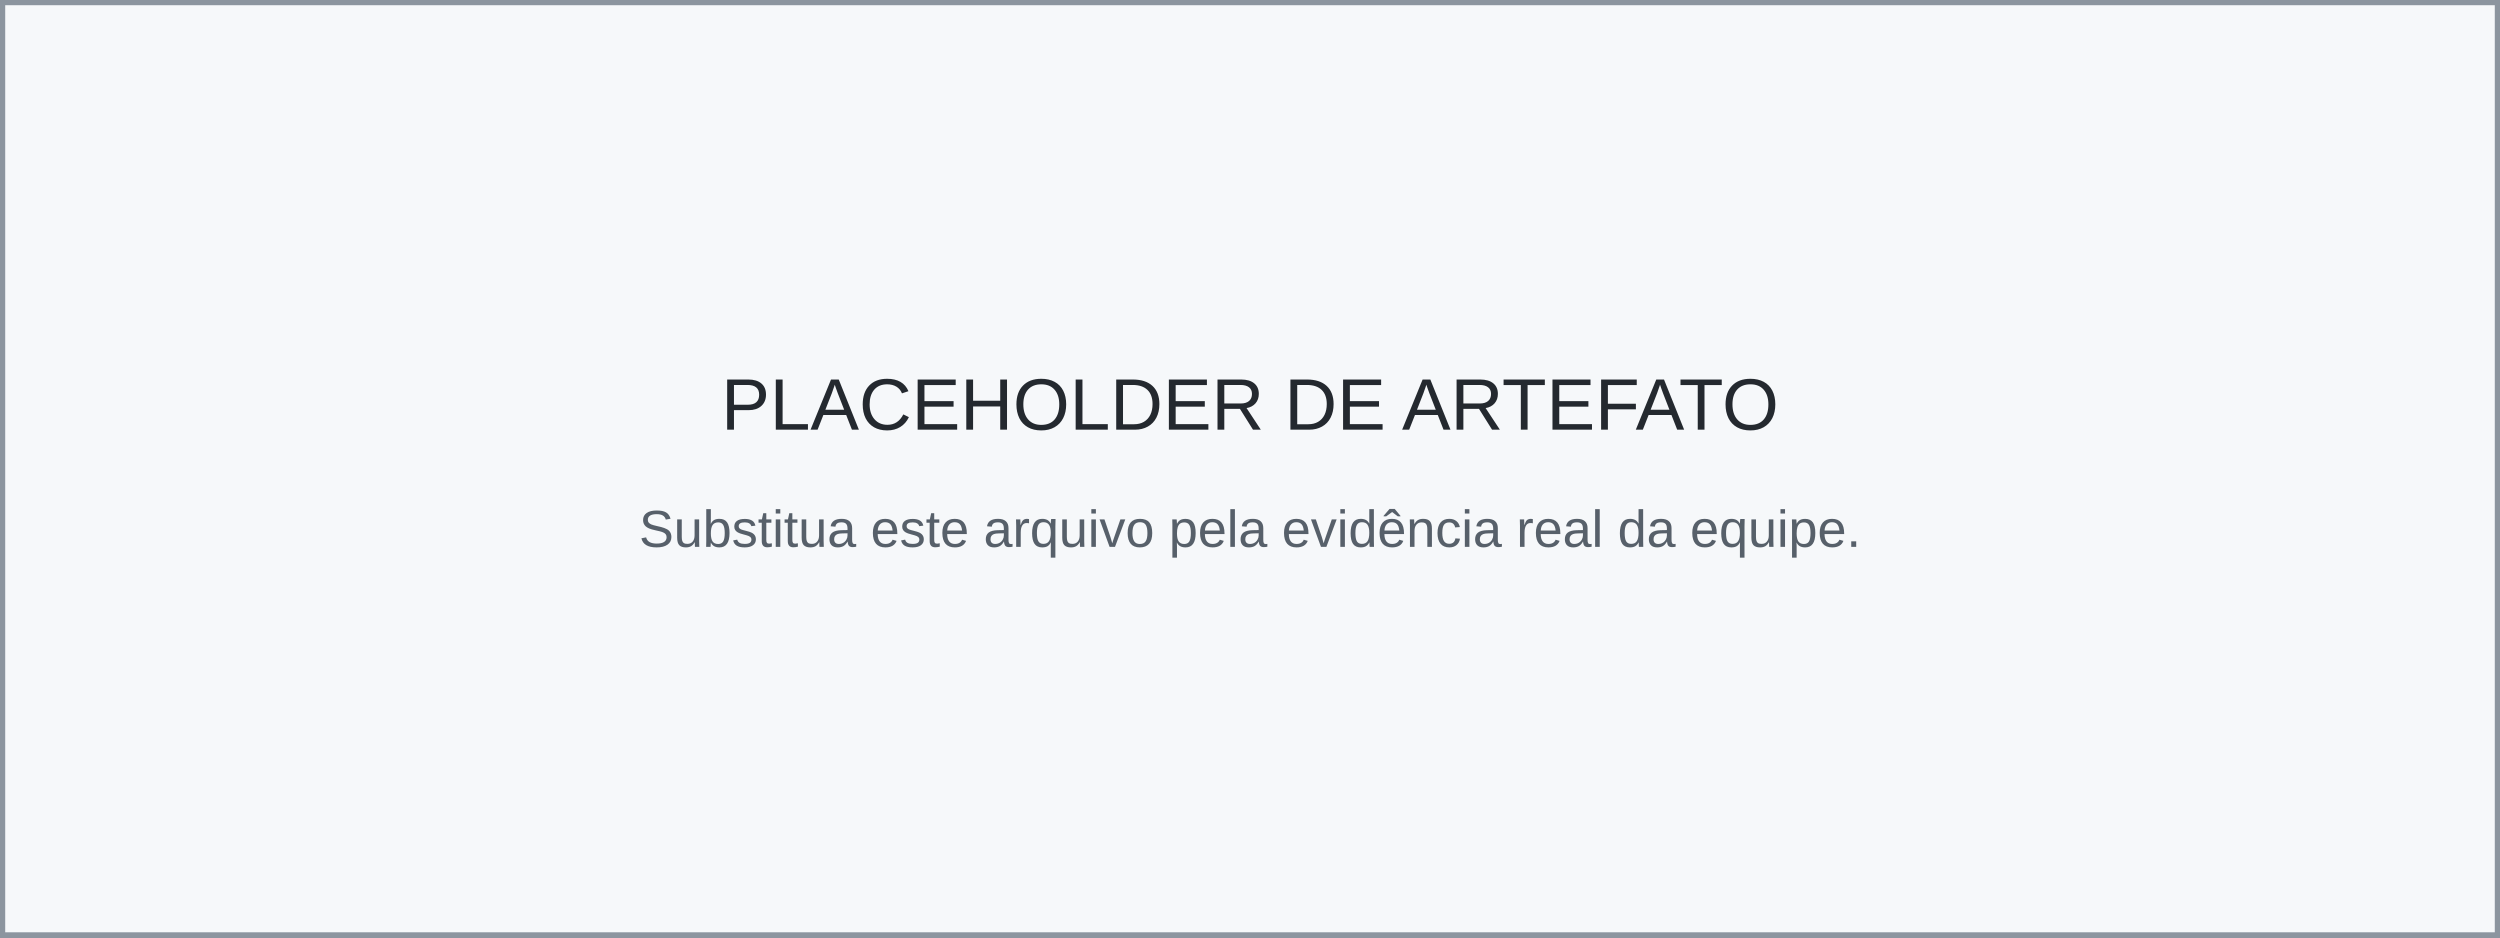
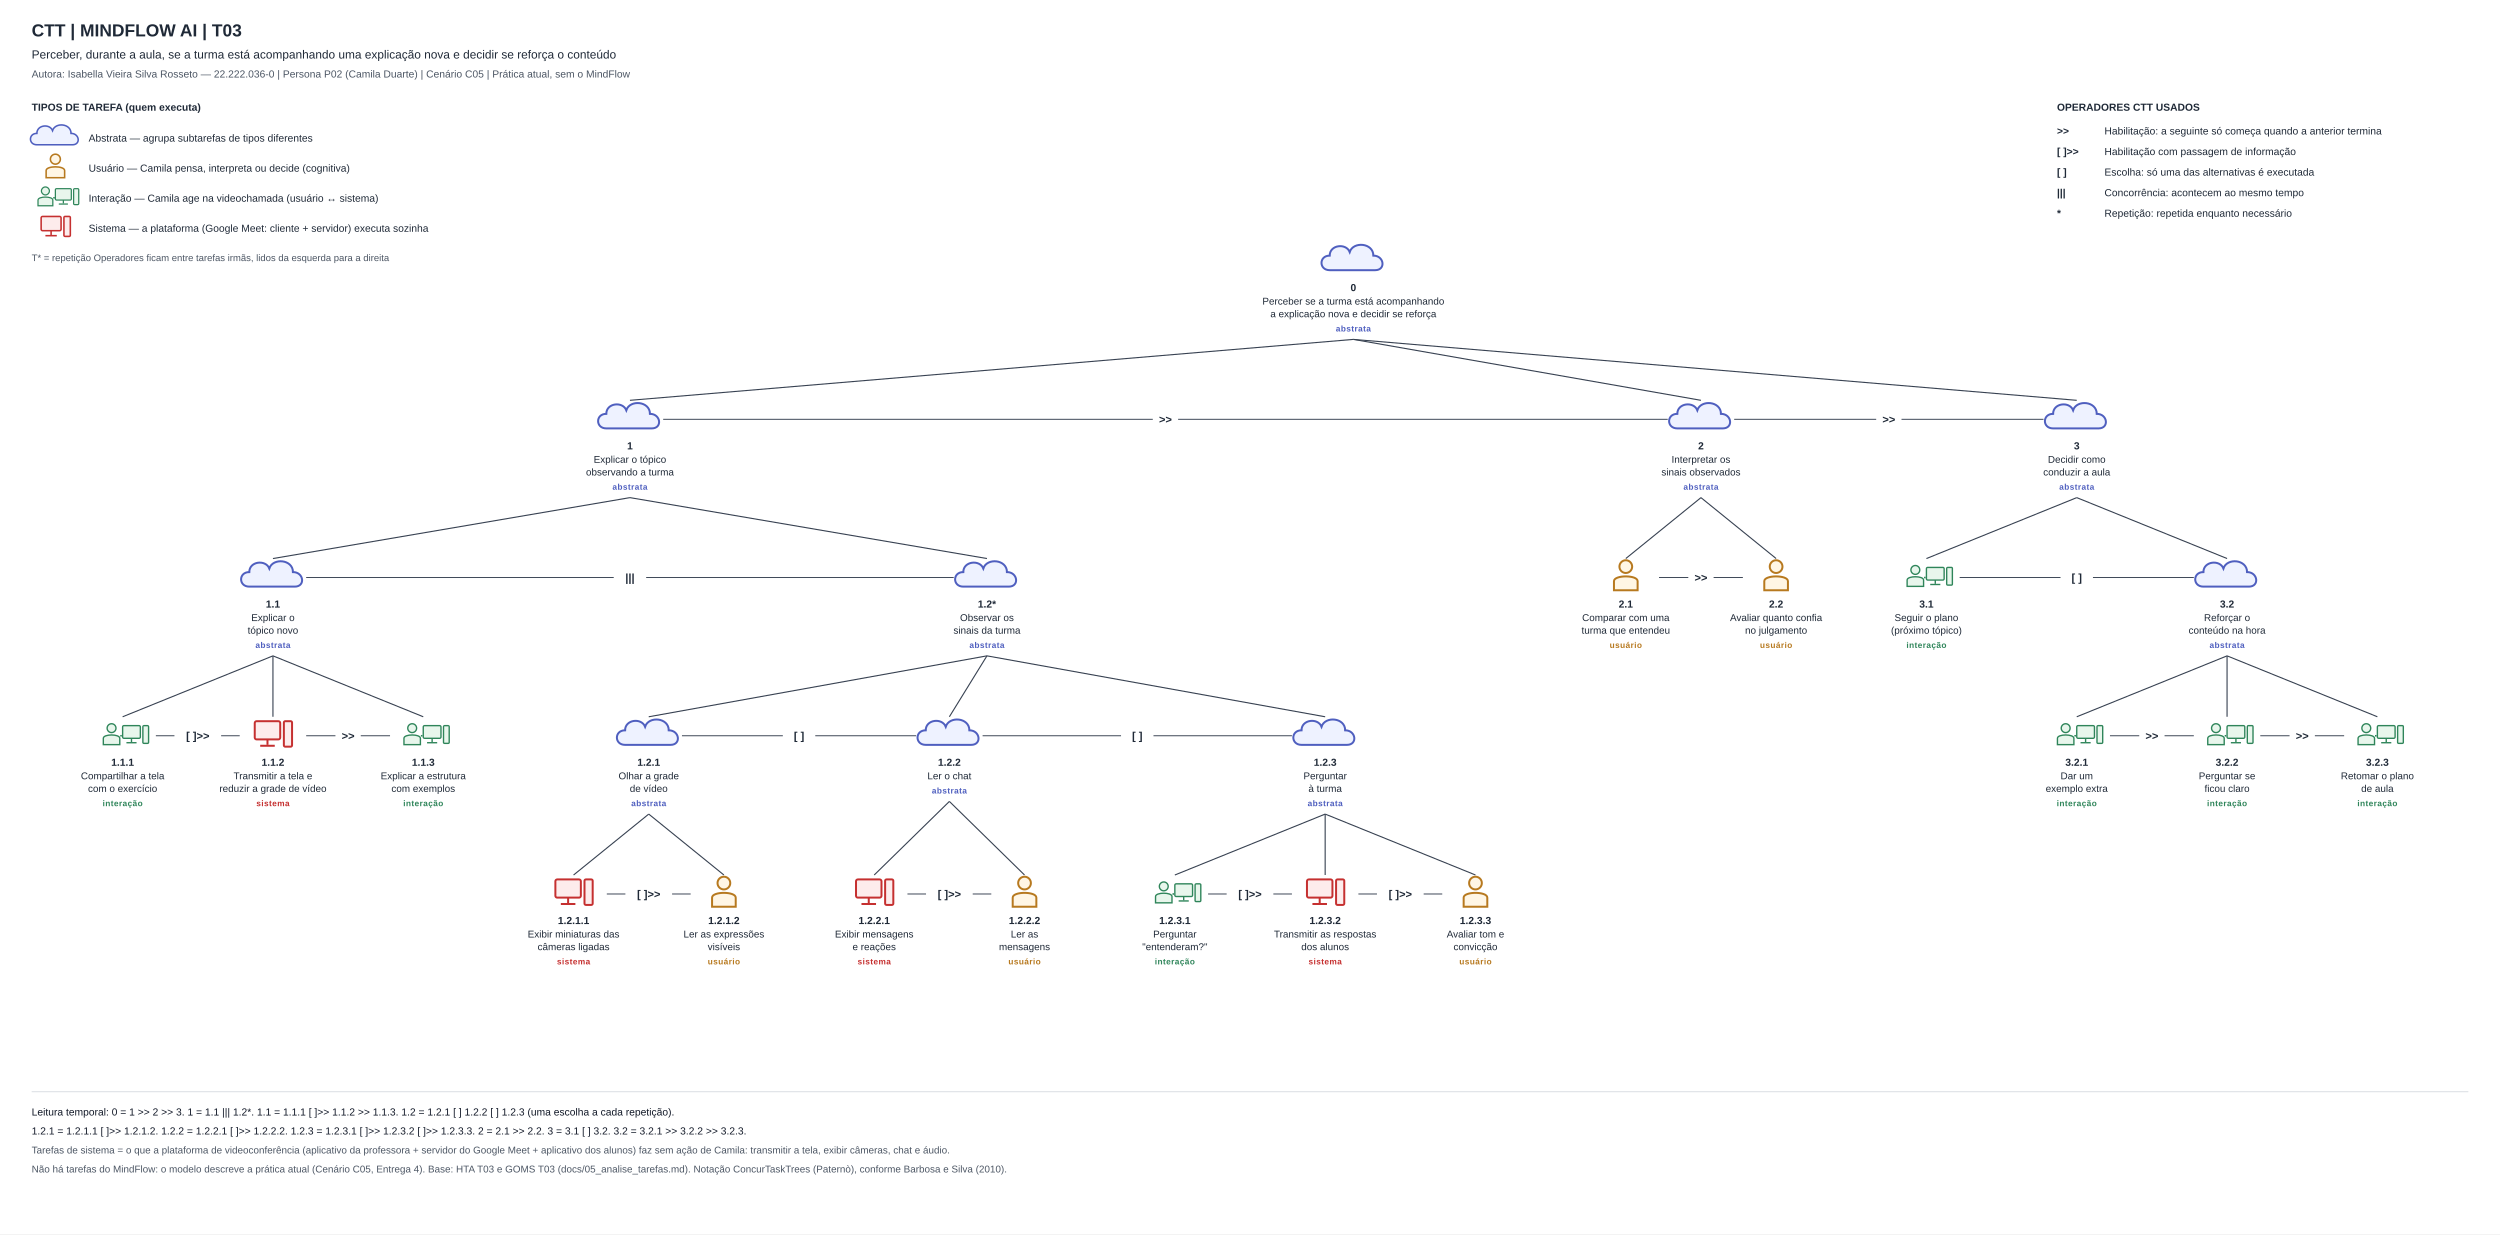
- <svg xmlns="http://www.w3.org/2000/svg" width="960" height="360" viewBox="0 0 960 360">
-   <rect width="100%" height="100%" fill="#f6f8fa" stroke="#8c959f" stroke-width="4" />
-   <text x="480" y="165" text-anchor="middle" font-family="Arial, sans-serif" font-size="28" fill="#24292f">PLACEHOLDER DE ARTEFATO</text>
-   <text x="480" y="210" text-anchor="middle" font-family="Arial, sans-serif" font-size="20" fill="#57606a">Substitua este arquivo pela evidência real da equipe.</text>
+ <svg xmlns="http://www.w3.org/2000/svg" width="3160" height="1560" viewBox="0 0 3160 1560" font-family="Arial, Helvetica, sans-serif">
+   <rect width="3160" height="1560" fill="#ffffff" />
+   <text x="40" y="46" font-size="22" font-weight="bold" fill="#1f2937" text-anchor="start">CTT | MINDFLOW AI | T03</text>
+   <text x="40" y="74" font-size="15" font-weight="normal" fill="#1f2937" text-anchor="start">Perceber, durante a aula, se a turma está acompanhando uma explicação nova e decidir se reforça o conteúdo</text>
+   <text x="40" y="98" font-size="13" font-weight="normal" fill="#4b5563" text-anchor="start">Autora: Isabella Vieira Silva Rosseto — 22.222.036-0 | Persona P02 (Camila Duarte) | Cenário C05 | Prática atual, sem o MindFlow</text>
+   <text x="40" y="140" font-size="13" font-weight="bold" fill="#1f2937" text-anchor="start">TIPOS DE TAREFA (quem executa)</text>
+   <g transform="translate(70,174) scale(0.9)">
+     <path d="M-26,10 C-38,10 -38,-6 -26,-6 C-26,-18 -8,-20 -4,-10 C0,-22 22,-20 22,-6 C34,-6 36,10 24,10 Z" fill="#eef2ff" stroke="#4f5fbf" stroke-width="2.2" />
+   </g>
+   <text x="112" y="179" font-size="13" font-weight="normal" fill="#1f2937" text-anchor="start">Abstrata — agrupa subtarefas de tipos diferentes</text>
+   <g transform="translate(70,212) scale(0.9)">
+     <circle cx="0" cy="-12" r="7" fill="#fff6e5" stroke="#b7791f" stroke-width="2.2" />
+     <path d="M-13,14 L-13,4 C-13,-3 13,-3 13,4 L13,14 Z" fill="#fff6e5" stroke="#b7791f" stroke-width="2.2" />
+   </g>
+   <text x="112" y="217" font-size="13" font-weight="normal" fill="#1f2937" text-anchor="start">Usuário — Camila pensa, interpreta ou decide (cognitiva)</text>
+   <g transform="translate(57.4,250) scale(0.72)">
+     <circle cx="0" cy="-12" r="7" fill="#e8f6ec" stroke="#2f855a" stroke-width="2.2" />
+     <path d="M-13,14 L-13,4 C-13,-3 13,-3 13,4 L13,14 Z" fill="#e8f6ec" stroke="#2f855a" stroke-width="2.2" />
+   </g>
+   <line x1="67.3" y1="250" x2="72.7" y2="250" stroke="#2f855a" stroke-width="2" stroke-dasharray="2 2" />
+   <g transform="translate(84.4,250) scale(0.72)">
+     <rect x="-20" y="-16" width="28" height="20" rx="2" fill="#e8f6ec" stroke="#2f855a" stroke-width="2.2" />
+     <line x1="-6" y1="4" x2="-6" y2="10" stroke="#2f855a" stroke-width="2.2" />
+     <line x1="-14" y1="11" x2="2" y2="11" stroke="#2f855a" stroke-width="2.2" />
+     <rect x="12" y="-16" width="9" height="28" rx="1.5" fill="#e8f6ec" stroke="#2f855a" stroke-width="2.2" />
+   </g>
+   <text x="112" y="255" font-size="13" font-weight="normal" fill="#1f2937" text-anchor="start">Interação — Camila age na videochamada (usuário ↔ sistema)</text>
+   <g transform="translate(70,288) scale(0.9)">
+     <rect x="-20" y="-16" width="28" height="20" rx="2" fill="#fdecec" stroke="#c53030" stroke-width="2.2" />
+     <line x1="-6" y1="4" x2="-6" y2="10" stroke="#c53030" stroke-width="2.2" />
+     <line x1="-14" y1="11" x2="2" y2="11" stroke="#c53030" stroke-width="2.2" />
+     <rect x="12" y="-16" width="9" height="28" rx="1.5" fill="#fdecec" stroke="#c53030" stroke-width="2.2" />
+   </g>
+   <text x="112" y="293" font-size="13" font-weight="normal" fill="#1f2937" text-anchor="start">Sistema — a plataforma (Google Meet: cliente + servidor) executa sozinha</text>
+   <text x="40" y="330" font-size="12" font-weight="normal" fill="#4b5563" text-anchor="start">T* = repetição     Operadores ficam entre tarefas irmãs, lidos da esquerda para a direita</text>
+   <text x="2600" y="140" font-size="13" font-weight="bold" fill="#1f2937" text-anchor="start">OPERADORES CTT USADOS</text>
+   <text x="2600" y="170" font-size="13" font-weight="bold" fill="#1f2937" text-anchor="start">&gt;&gt;</text>
+   <text x="2660" y="170" font-size="13" font-weight="normal" fill="#1f2937" text-anchor="start">Habilitação: a seguinte só começa quando a anterior termina</text>
+   <text x="2600" y="196" font-size="13" font-weight="bold" fill="#1f2937" text-anchor="start">[ ]&gt;&gt;</text>
+   <text x="2660" y="196" font-size="13" font-weight="normal" fill="#1f2937" text-anchor="start">Habilitação com passagem de informação</text>
+   <text x="2600" y="222" font-size="13" font-weight="bold" fill="#1f2937" text-anchor="start">[ ]</text>
+   <text x="2660" y="222" font-size="13" font-weight="normal" fill="#1f2937" text-anchor="start">Escolha: só uma das alternativas é executada</text>
+   <text x="2600" y="248" font-size="13" font-weight="bold" fill="#1f2937" text-anchor="start">|||</text>
+   <text x="2660" y="248" font-size="13" font-weight="normal" fill="#1f2937" text-anchor="start">Concorrência: acontecem ao mesmo tempo</text>
+   <text x="2600" y="274" font-size="13" font-weight="bold" fill="#1f2937" text-anchor="start">*</text>
+   <text x="2660" y="274" font-size="13" font-weight="normal" fill="#1f2937" text-anchor="start">Repetição: repetida enquanto necessário</text>
+   <line x1="1710.625" y1="429" x2="796.25" y2="506" stroke="#374151" stroke-width="1.4" />
+   <line x1="1710.625" y1="429" x2="2150.0" y2="506" stroke="#374151" stroke-width="1.4" />
+   <line x1="1710.625" y1="429" x2="2625.0" y2="506" stroke="#374151" stroke-width="1.4" />
+   <line x1="796.25" y1="629" x2="345.0" y2="706" stroke="#374151" stroke-width="1.4" />
+   <line x1="796.25" y1="629" x2="1247.5" y2="706" stroke="#374151" stroke-width="1.4" />
+   <line x1="345.0" y1="829" x2="155.0" y2="906" stroke="#374151" stroke-width="1.4" />
+   <line x1="345.0" y1="829" x2="345.0" y2="906" stroke="#374151" stroke-width="1.4" />
+   <line x1="345.0" y1="829" x2="535.0" y2="906" stroke="#374151" stroke-width="1.4" />
+   <line x1="1247.5" y1="829" x2="820.0" y2="906" stroke="#374151" stroke-width="1.4" />
+   <line x1="1247.5" y1="829" x2="1200.0" y2="906" stroke="#374151" stroke-width="1.4" />
+   <line x1="1247.5" y1="829" x2="1675.0" y2="906" stroke="#374151" stroke-width="1.4" />
+   <line x1="820.0" y1="1029" x2="725.0" y2="1106" stroke="#374151" stroke-width="1.4" />
+   <line x1="820.0" y1="1029" x2="915.0" y2="1106" stroke="#374151" stroke-width="1.4" />
+   <line x1="1200.0" y1="1013" x2="1105.0" y2="1106" stroke="#374151" stroke-width="1.4" />
+   <line x1="1200.0" y1="1013" x2="1295.0" y2="1106" stroke="#374151" stroke-width="1.4" />
+   <line x1="1675.0" y1="1029" x2="1485.0" y2="1106" stroke="#374151" stroke-width="1.4" />
+   <line x1="1675.0" y1="1029" x2="1675.0" y2="1106" stroke="#374151" stroke-width="1.4" />
+   <line x1="1675.0" y1="1029" x2="1865.0" y2="1106" stroke="#374151" stroke-width="1.4" />
+   <line x1="2150.0" y1="629" x2="2055.0" y2="706" stroke="#374151" stroke-width="1.4" />
+   <line x1="2150.0" y1="629" x2="2245.0" y2="706" stroke="#374151" stroke-width="1.4" />
+   <line x1="2625.0" y1="629" x2="2435.0" y2="706" stroke="#374151" stroke-width="1.4" />
+   <line x1="2625.0" y1="629" x2="2815.0" y2="706" stroke="#374151" stroke-width="1.4" />
+   <line x1="2815.0" y1="829" x2="2625.0" y2="906" stroke="#374151" stroke-width="1.4" />
+   <line x1="2815.0" y1="829" x2="2815.0" y2="906" stroke="#374151" stroke-width="1.4" />
+   <line x1="2815.0" y1="829" x2="3005.0" y2="906" stroke="#374151" stroke-width="1.4" />
+   <line x1="838.25" y1="530" x2="1457.125" y2="530" stroke="#374151" stroke-width="1.2" />
+   <line x1="1489.125" y1="530" x2="2108.0" y2="530" stroke="#374151" stroke-width="1.2" />
+   <text x="1473.125" y="535" font-size="14" font-weight="bold" fill="#1f2937" text-anchor="middle">&gt;&gt;</text>
+   <line x1="2192.0" y1="530" x2="2371.5" y2="530" stroke="#374151" stroke-width="1.2" />
+   <line x1="2403.5" y1="530" x2="2583.0" y2="530" stroke="#374151" stroke-width="1.2" />
+   <text x="2387.5" y="535" font-size="14" font-weight="bold" fill="#1f2937" text-anchor="middle">&gt;&gt;</text>
+   <line x1="387.0" y1="730" x2="775.75" y2="730" stroke="#374151" stroke-width="1.2" />
+   <line x1="816.75" y1="730" x2="1205.5" y2="730" stroke="#374151" stroke-width="1.2" />
+   <text x="796.25" y="735" font-size="14" font-weight="bold" fill="#1f2937" text-anchor="middle">|||</text>
+   <line x1="197.0" y1="930" x2="220.5" y2="930" stroke="#374151" stroke-width="1.2" />
+   <line x1="279.5" y1="930" x2="303.0" y2="930" stroke="#374151" stroke-width="1.2" />
+   <text x="250.0" y="935" font-size="14" font-weight="bold" fill="#1f2937" text-anchor="middle">[ ]&gt;&gt;</text>
+   <line x1="387.0" y1="930" x2="424.0" y2="930" stroke="#374151" stroke-width="1.2" />
+   <line x1="456.0" y1="930" x2="493.0" y2="930" stroke="#374151" stroke-width="1.2" />
+   <text x="440.0" y="935" font-size="14" font-weight="bold" fill="#1f2937" text-anchor="middle">&gt;&gt;</text>
+   <line x1="862.0" y1="930" x2="989.5" y2="930" stroke="#374151" stroke-width="1.2" />
+   <line x1="1030.5" y1="930" x2="1158.0" y2="930" stroke="#374151" stroke-width="1.2" />
+   <text x="1010.0" y="935" font-size="14" font-weight="bold" fill="#1f2937" text-anchor="middle">[ ]</text>
+   <line x1="1242.0" y1="930" x2="1417.0" y2="930" stroke="#374151" stroke-width="1.2" />
+   <line x1="1458.0" y1="930" x2="1633.0" y2="930" stroke="#374151" stroke-width="1.2" />
+   <text x="1437.5" y="935" font-size="14" font-weight="bold" fill="#1f2937" text-anchor="middle">[ ]</text>
+   <line x1="767.0" y1="1130" x2="790.5" y2="1130" stroke="#374151" stroke-width="1.2" />
+   <line x1="849.5" y1="1130" x2="873.0" y2="1130" stroke="#374151" stroke-width="1.2" />
+   <text x="820.0" y="1135" font-size="14" font-weight="bold" fill="#1f2937" text-anchor="middle">[ ]&gt;&gt;</text>
+   <line x1="1147.0" y1="1130" x2="1170.5" y2="1130" stroke="#374151" stroke-width="1.2" />
+   <line x1="1229.5" y1="1130" x2="1253.0" y2="1130" stroke="#374151" stroke-width="1.2" />
+   <text x="1200.0" y="1135" font-size="14" font-weight="bold" fill="#1f2937" text-anchor="middle">[ ]&gt;&gt;</text>
+   <line x1="1527.0" y1="1130" x2="1550.5" y2="1130" stroke="#374151" stroke-width="1.2" />
+   <line x1="1609.5" y1="1130" x2="1633.0" y2="1130" stroke="#374151" stroke-width="1.2" />
+   <text x="1580.0" y="1135" font-size="14" font-weight="bold" fill="#1f2937" text-anchor="middle">[ ]&gt;&gt;</text>
+   <line x1="1717.0" y1="1130" x2="1740.5" y2="1130" stroke="#374151" stroke-width="1.2" />
+   <line x1="1799.5" y1="1130" x2="1823.0" y2="1130" stroke="#374151" stroke-width="1.2" />
+   <text x="1770.0" y="1135" font-size="14" font-weight="bold" fill="#1f2937" text-anchor="middle">[ ]&gt;&gt;</text>
+   <line x1="2097.0" y1="730" x2="2134.0" y2="730" stroke="#374151" stroke-width="1.2" />
+   <line x1="2166.0" y1="730" x2="2203.0" y2="730" stroke="#374151" stroke-width="1.2" />
+   <text x="2150.0" y="735" font-size="14" font-weight="bold" fill="#1f2937" text-anchor="middle">&gt;&gt;</text>
+   <line x1="2477.0" y1="730" x2="2604.5" y2="730" stroke="#374151" stroke-width="1.2" />
+   <line x1="2645.5" y1="730" x2="2773.0" y2="730" stroke="#374151" stroke-width="1.2" />
+   <text x="2625.0" y="735" font-size="14" font-weight="bold" fill="#1f2937" text-anchor="middle">[ ]</text>
+   <line x1="2667.0" y1="930" x2="2704.0" y2="930" stroke="#374151" stroke-width="1.2" />
+   <line x1="2736.0" y1="930" x2="2773.0" y2="930" stroke="#374151" stroke-width="1.2" />
+   <text x="2720.0" y="935" font-size="14" font-weight="bold" fill="#1f2937" text-anchor="middle">&gt;&gt;</text>
+   <line x1="2857.0" y1="930" x2="2894.0" y2="930" stroke="#374151" stroke-width="1.2" />
+   <line x1="2926.0" y1="930" x2="2963.0" y2="930" stroke="#374151" stroke-width="1.2" />
+   <text x="2910.0" y="935" font-size="14" font-weight="bold" fill="#1f2937" text-anchor="middle">&gt;&gt;</text>
+   <g transform="translate(1710.625,330) scale(1.15)">
+     <path d="M-26,10 C-38,10 -38,-6 -26,-6 C-26,-18 -8,-20 -4,-10 C0,-22 22,-20 22,-6 C34,-6 36,10 24,10 Z" fill="#eef2ff" stroke="#4f5fbf" stroke-width="2.2" />
+   </g>
+   <text x="1710.625" y="368" font-size="13" font-weight="bold" fill="#1f2937" text-anchor="middle">0</text>
+   <text x="1710.625" y="385" font-size="12.5" font-weight="normal" fill="#1f2937" text-anchor="middle">Perceber se a turma está acompanhando</text>
+   <text x="1710.625" y="401" font-size="12.5" font-weight="normal" fill="#1f2937" text-anchor="middle">a explicação nova e decidir se reforça</text>
+   <text x="1710.625" y="419" font-size="10.5" font-weight="bold" fill="#4f5fbf" text-anchor="middle" letter-spacing="0.5">abstrata</text>
+   <g transform="translate(796.25,530) scale(1.15)">
+     <path d="M-26,10 C-38,10 -38,-6 -26,-6 C-26,-18 -8,-20 -4,-10 C0,-22 22,-20 22,-6 C34,-6 36,10 24,10 Z" fill="#eef2ff" stroke="#4f5fbf" stroke-width="2.2" />
+   </g>
+   <text x="796.25" y="568" font-size="13" font-weight="bold" fill="#1f2937" text-anchor="middle">1</text>
+   <text x="796.25" y="585" font-size="12.5" font-weight="normal" fill="#1f2937" text-anchor="middle">Explicar o tópico</text>
+   <text x="796.25" y="601" font-size="12.5" font-weight="normal" fill="#1f2937" text-anchor="middle">observando a turma</text>
+   <text x="796.25" y="619" font-size="10.5" font-weight="bold" fill="#4f5fbf" text-anchor="middle" letter-spacing="0.5">abstrata</text>
+   <g transform="translate(345.0,730) scale(1.15)">
+     <path d="M-26,10 C-38,10 -38,-6 -26,-6 C-26,-18 -8,-20 -4,-10 C0,-22 22,-20 22,-6 C34,-6 36,10 24,10 Z" fill="#eef2ff" stroke="#4f5fbf" stroke-width="2.2" />
+   </g>
+   <text x="345.0" y="768" font-size="13" font-weight="bold" fill="#1f2937" text-anchor="middle">1.1</text>
+   <text x="345.0" y="785" font-size="12.5" font-weight="normal" fill="#1f2937" text-anchor="middle">Explicar o</text>
+   <text x="345.0" y="801" font-size="12.5" font-weight="normal" fill="#1f2937" text-anchor="middle">tópico novo</text>
+   <text x="345.0" y="819" font-size="10.5" font-weight="bold" fill="#4f5fbf" text-anchor="middle" letter-spacing="0.5">abstrata</text>
+   <g transform="translate(141.0,930) scale(0.8)">
+     <circle cx="0" cy="-12" r="7" fill="#e8f6ec" stroke="#2f855a" stroke-width="2.2" />
+     <path d="M-13,14 L-13,4 C-13,-3 13,-3 13,4 L13,14 Z" fill="#e8f6ec" stroke="#2f855a" stroke-width="2.2" />
+   </g>
+   <line x1="152.0" y1="930" x2="158.0" y2="930" stroke="#2f855a" stroke-width="2" stroke-dasharray="2 2" />
+   <g transform="translate(171.0,930) scale(0.8)">
+     <rect x="-20" y="-16" width="28" height="20" rx="2" fill="#e8f6ec" stroke="#2f855a" stroke-width="2.2" />
+     <line x1="-6" y1="4" x2="-6" y2="10" stroke="#2f855a" stroke-width="2.2" />
+     <line x1="-14" y1="11" x2="2" y2="11" stroke="#2f855a" stroke-width="2.2" />
+     <rect x="12" y="-16" width="9" height="28" rx="1.5" fill="#e8f6ec" stroke="#2f855a" stroke-width="2.2" />
+   </g>
+   <text x="155.0" y="968" font-size="13" font-weight="bold" fill="#1f2937" text-anchor="middle">1.1.1</text>
+   <text x="155.0" y="985" font-size="12.5" font-weight="normal" fill="#1f2937" text-anchor="middle">Compartilhar a tela</text>
+   <text x="155.0" y="1001" font-size="12.5" font-weight="normal" fill="#1f2937" text-anchor="middle">com o exercício</text>
+   <text x="155.0" y="1019" font-size="10.5" font-weight="bold" fill="#2f855a" text-anchor="middle" letter-spacing="0.5">interação</text>
+   <g transform="translate(345.0,930) scale(1.15)">
+     <rect x="-20" y="-16" width="28" height="20" rx="2" fill="#fdecec" stroke="#c53030" stroke-width="2.2" />
+     <line x1="-6" y1="4" x2="-6" y2="10" stroke="#c53030" stroke-width="2.2" />
+     <line x1="-14" y1="11" x2="2" y2="11" stroke="#c53030" stroke-width="2.2" />
+     <rect x="12" y="-16" width="9" height="28" rx="1.5" fill="#fdecec" stroke="#c53030" stroke-width="2.2" />
+   </g>
+   <text x="345.0" y="968" font-size="13" font-weight="bold" fill="#1f2937" text-anchor="middle">1.1.2</text>
+   <text x="345.0" y="985" font-size="12.5" font-weight="normal" fill="#1f2937" text-anchor="middle">Transmitir a tela e</text>
+   <text x="345.0" y="1001" font-size="12.5" font-weight="normal" fill="#1f2937" text-anchor="middle">reduzir a grade de vídeo</text>
+   <text x="345.0" y="1019" font-size="10.5" font-weight="bold" fill="#c53030" text-anchor="middle" letter-spacing="0.5">sistema</text>
+   <g transform="translate(521.0,930) scale(0.8)">
+     <circle cx="0" cy="-12" r="7" fill="#e8f6ec" stroke="#2f855a" stroke-width="2.2" />
+     <path d="M-13,14 L-13,4 C-13,-3 13,-3 13,4 L13,14 Z" fill="#e8f6ec" stroke="#2f855a" stroke-width="2.2" />
+   </g>
+   <line x1="532.0" y1="930" x2="538.0" y2="930" stroke="#2f855a" stroke-width="2" stroke-dasharray="2 2" />
+   <g transform="translate(551.0,930) scale(0.8)">
+     <rect x="-20" y="-16" width="28" height="20" rx="2" fill="#e8f6ec" stroke="#2f855a" stroke-width="2.2" />
+     <line x1="-6" y1="4" x2="-6" y2="10" stroke="#2f855a" stroke-width="2.2" />
+     <line x1="-14" y1="11" x2="2" y2="11" stroke="#2f855a" stroke-width="2.2" />
+     <rect x="12" y="-16" width="9" height="28" rx="1.5" fill="#e8f6ec" stroke="#2f855a" stroke-width="2.2" />
+   </g>
+   <text x="535.0" y="968" font-size="13" font-weight="bold" fill="#1f2937" text-anchor="middle">1.1.3</text>
+   <text x="535.0" y="985" font-size="12.5" font-weight="normal" fill="#1f2937" text-anchor="middle">Explicar a estrutura</text>
+   <text x="535.0" y="1001" font-size="12.5" font-weight="normal" fill="#1f2937" text-anchor="middle">com exemplos</text>
+   <text x="535.0" y="1019" font-size="10.5" font-weight="bold" fill="#2f855a" text-anchor="middle" letter-spacing="0.5">interação</text>
+   <g transform="translate(1247.5,730) scale(1.15)">
+     <path d="M-26,10 C-38,10 -38,-6 -26,-6 C-26,-18 -8,-20 -4,-10 C0,-22 22,-20 22,-6 C34,-6 36,10 24,10 Z" fill="#eef2ff" stroke="#4f5fbf" stroke-width="2.2" />
+   </g>
+   <text x="1247.5" y="768" font-size="13" font-weight="bold" fill="#1f2937" text-anchor="middle">1.2*</text>
+   <text x="1247.5" y="785" font-size="12.5" font-weight="normal" fill="#1f2937" text-anchor="middle">Observar os</text>
+   <text x="1247.5" y="801" font-size="12.5" font-weight="normal" fill="#1f2937" text-anchor="middle">sinais da turma</text>
+   <text x="1247.5" y="819" font-size="10.5" font-weight="bold" fill="#4f5fbf" text-anchor="middle" letter-spacing="0.5">abstrata</text>
+   <g transform="translate(820.0,930) scale(1.15)">
+     <path d="M-26,10 C-38,10 -38,-6 -26,-6 C-26,-18 -8,-20 -4,-10 C0,-22 22,-20 22,-6 C34,-6 36,10 24,10 Z" fill="#eef2ff" stroke="#4f5fbf" stroke-width="2.2" />
+   </g>
+   <text x="820.0" y="968" font-size="13" font-weight="bold" fill="#1f2937" text-anchor="middle">1.2.1</text>
+   <text x="820.0" y="985" font-size="12.5" font-weight="normal" fill="#1f2937" text-anchor="middle">Olhar a grade</text>
+   <text x="820.0" y="1001" font-size="12.5" font-weight="normal" fill="#1f2937" text-anchor="middle">de vídeo</text>
+   <text x="820.0" y="1019" font-size="10.5" font-weight="bold" fill="#4f5fbf" text-anchor="middle" letter-spacing="0.5">abstrata</text>
+   <g transform="translate(725.0,1130) scale(1.15)">
+     <rect x="-20" y="-16" width="28" height="20" rx="2" fill="#fdecec" stroke="#c53030" stroke-width="2.2" />
+     <line x1="-6" y1="4" x2="-6" y2="10" stroke="#c53030" stroke-width="2.2" />
+     <line x1="-14" y1="11" x2="2" y2="11" stroke="#c53030" stroke-width="2.2" />
+     <rect x="12" y="-16" width="9" height="28" rx="1.5" fill="#fdecec" stroke="#c53030" stroke-width="2.2" />
+   </g>
+   <text x="725.0" y="1168" font-size="13" font-weight="bold" fill="#1f2937" text-anchor="middle">1.2.1.1</text>
+   <text x="725.0" y="1185" font-size="12.5" font-weight="normal" fill="#1f2937" text-anchor="middle">Exibir miniaturas das</text>
+   <text x="725.0" y="1201" font-size="12.5" font-weight="normal" fill="#1f2937" text-anchor="middle">câmeras ligadas</text>
+   <text x="725.0" y="1219" font-size="10.5" font-weight="bold" fill="#c53030" text-anchor="middle" letter-spacing="0.5">sistema</text>
+   <g transform="translate(915.0,1130) scale(1.15)">
+     <circle cx="0" cy="-12" r="7" fill="#fff6e5" stroke="#b7791f" stroke-width="2.2" />
+     <path d="M-13,14 L-13,4 C-13,-3 13,-3 13,4 L13,14 Z" fill="#fff6e5" stroke="#b7791f" stroke-width="2.2" />
+   </g>
+   <text x="915.0" y="1168" font-size="13" font-weight="bold" fill="#1f2937" text-anchor="middle">1.2.1.2</text>
+   <text x="915.0" y="1185" font-size="12.5" font-weight="normal" fill="#1f2937" text-anchor="middle">Ler as expressões</text>
+   <text x="915.0" y="1201" font-size="12.5" font-weight="normal" fill="#1f2937" text-anchor="middle">visíveis</text>
+   <text x="915.0" y="1219" font-size="10.5" font-weight="bold" fill="#b7791f" text-anchor="middle" letter-spacing="0.5">usuário</text>
+   <g transform="translate(1200.0,930) scale(1.15)">
+     <path d="M-26,10 C-38,10 -38,-6 -26,-6 C-26,-18 -8,-20 -4,-10 C0,-22 22,-20 22,-6 C34,-6 36,10 24,10 Z" fill="#eef2ff" stroke="#4f5fbf" stroke-width="2.2" />
+   </g>
+   <text x="1200.0" y="968" font-size="13" font-weight="bold" fill="#1f2937" text-anchor="middle">1.2.2</text>
+   <text x="1200.0" y="985" font-size="12.5" font-weight="normal" fill="#1f2937" text-anchor="middle">Ler o chat</text>
+   <text x="1200.0" y="1003" font-size="10.5" font-weight="bold" fill="#4f5fbf" text-anchor="middle" letter-spacing="0.5">abstrata</text>
+   <g transform="translate(1105.0,1130) scale(1.15)">
+     <rect x="-20" y="-16" width="28" height="20" rx="2" fill="#fdecec" stroke="#c53030" stroke-width="2.2" />
+     <line x1="-6" y1="4" x2="-6" y2="10" stroke="#c53030" stroke-width="2.2" />
+     <line x1="-14" y1="11" x2="2" y2="11" stroke="#c53030" stroke-width="2.2" />
+     <rect x="12" y="-16" width="9" height="28" rx="1.5" fill="#fdecec" stroke="#c53030" stroke-width="2.2" />
+   </g>
+   <text x="1105.0" y="1168" font-size="13" font-weight="bold" fill="#1f2937" text-anchor="middle">1.2.2.1</text>
+   <text x="1105.0" y="1185" font-size="12.5" font-weight="normal" fill="#1f2937" text-anchor="middle">Exibir mensagens</text>
+   <text x="1105.0" y="1201" font-size="12.5" font-weight="normal" fill="#1f2937" text-anchor="middle">e reações</text>
+   <text x="1105.0" y="1219" font-size="10.5" font-weight="bold" fill="#c53030" text-anchor="middle" letter-spacing="0.5">sistema</text>
+   <g transform="translate(1295.0,1130) scale(1.15)">
+     <circle cx="0" cy="-12" r="7" fill="#fff6e5" stroke="#b7791f" stroke-width="2.2" />
+     <path d="M-13,14 L-13,4 C-13,-3 13,-3 13,4 L13,14 Z" fill="#fff6e5" stroke="#b7791f" stroke-width="2.2" />
+   </g>
+   <text x="1295.0" y="1168" font-size="13" font-weight="bold" fill="#1f2937" text-anchor="middle">1.2.2.2</text>
+   <text x="1295.0" y="1185" font-size="12.5" font-weight="normal" fill="#1f2937" text-anchor="middle">Ler as</text>
+   <text x="1295.0" y="1201" font-size="12.5" font-weight="normal" fill="#1f2937" text-anchor="middle">mensagens</text>
+   <text x="1295.0" y="1219" font-size="10.5" font-weight="bold" fill="#b7791f" text-anchor="middle" letter-spacing="0.5">usuário</text>
+   <g transform="translate(1675.0,930) scale(1.15)">
+     <path d="M-26,10 C-38,10 -38,-6 -26,-6 C-26,-18 -8,-20 -4,-10 C0,-22 22,-20 22,-6 C34,-6 36,10 24,10 Z" fill="#eef2ff" stroke="#4f5fbf" stroke-width="2.2" />
+   </g>
+   <text x="1675.0" y="968" font-size="13" font-weight="bold" fill="#1f2937" text-anchor="middle">1.2.3</text>
+   <text x="1675.0" y="985" font-size="12.5" font-weight="normal" fill="#1f2937" text-anchor="middle">Perguntar</text>
+   <text x="1675.0" y="1001" font-size="12.5" font-weight="normal" fill="#1f2937" text-anchor="middle">à turma</text>
+   <text x="1675.0" y="1019" font-size="10.5" font-weight="bold" fill="#4f5fbf" text-anchor="middle" letter-spacing="0.5">abstrata</text>
+   <g transform="translate(1471.0,1130) scale(0.8)">
+     <circle cx="0" cy="-12" r="7" fill="#e8f6ec" stroke="#2f855a" stroke-width="2.2" />
+     <path d="M-13,14 L-13,4 C-13,-3 13,-3 13,4 L13,14 Z" fill="#e8f6ec" stroke="#2f855a" stroke-width="2.2" />
+   </g>
+   <line x1="1482.0" y1="1130" x2="1488.0" y2="1130" stroke="#2f855a" stroke-width="2" stroke-dasharray="2 2" />
+   <g transform="translate(1501.0,1130) scale(0.8)">
+     <rect x="-20" y="-16" width="28" height="20" rx="2" fill="#e8f6ec" stroke="#2f855a" stroke-width="2.2" />
+     <line x1="-6" y1="4" x2="-6" y2="10" stroke="#2f855a" stroke-width="2.2" />
+     <line x1="-14" y1="11" x2="2" y2="11" stroke="#2f855a" stroke-width="2.2" />
+     <rect x="12" y="-16" width="9" height="28" rx="1.5" fill="#e8f6ec" stroke="#2f855a" stroke-width="2.2" />
+   </g>
+   <text x="1485.0" y="1168" font-size="13" font-weight="bold" fill="#1f2937" text-anchor="middle">1.2.3.1</text>
+   <text x="1485.0" y="1185" font-size="12.5" font-weight="normal" fill="#1f2937" text-anchor="middle">Perguntar</text>
+   <text x="1485.0" y="1201" font-size="12.5" font-weight="normal" fill="#1f2937" text-anchor="middle">"entenderam?"</text>
+   <text x="1485.0" y="1219" font-size="10.5" font-weight="bold" fill="#2f855a" text-anchor="middle" letter-spacing="0.5">interação</text>
+   <g transform="translate(1675.0,1130) scale(1.15)">
+     <rect x="-20" y="-16" width="28" height="20" rx="2" fill="#fdecec" stroke="#c53030" stroke-width="2.2" />
+     <line x1="-6" y1="4" x2="-6" y2="10" stroke="#c53030" stroke-width="2.2" />
+     <line x1="-14" y1="11" x2="2" y2="11" stroke="#c53030" stroke-width="2.2" />
+     <rect x="12" y="-16" width="9" height="28" rx="1.5" fill="#fdecec" stroke="#c53030" stroke-width="2.2" />
+   </g>
+   <text x="1675.0" y="1168" font-size="13" font-weight="bold" fill="#1f2937" text-anchor="middle">1.2.3.2</text>
+   <text x="1675.0" y="1185" font-size="12.5" font-weight="normal" fill="#1f2937" text-anchor="middle">Transmitir as respostas</text>
+   <text x="1675.0" y="1201" font-size="12.5" font-weight="normal" fill="#1f2937" text-anchor="middle">dos alunos</text>
+   <text x="1675.0" y="1219" font-size="10.5" font-weight="bold" fill="#c53030" text-anchor="middle" letter-spacing="0.5">sistema</text>
+   <g transform="translate(1865.0,1130) scale(1.15)">
+     <circle cx="0" cy="-12" r="7" fill="#fff6e5" stroke="#b7791f" stroke-width="2.2" />
+     <path d="M-13,14 L-13,4 C-13,-3 13,-3 13,4 L13,14 Z" fill="#fff6e5" stroke="#b7791f" stroke-width="2.2" />
+   </g>
+   <text x="1865.0" y="1168" font-size="13" font-weight="bold" fill="#1f2937" text-anchor="middle">1.2.3.3</text>
+   <text x="1865.0" y="1185" font-size="12.5" font-weight="normal" fill="#1f2937" text-anchor="middle">Avaliar tom e</text>
+   <text x="1865.0" y="1201" font-size="12.5" font-weight="normal" fill="#1f2937" text-anchor="middle">convicção</text>
+   <text x="1865.0" y="1219" font-size="10.5" font-weight="bold" fill="#b7791f" text-anchor="middle" letter-spacing="0.5">usuário</text>
+   <g transform="translate(2150.0,530) scale(1.15)">
+     <path d="M-26,10 C-38,10 -38,-6 -26,-6 C-26,-18 -8,-20 -4,-10 C0,-22 22,-20 22,-6 C34,-6 36,10 24,10 Z" fill="#eef2ff" stroke="#4f5fbf" stroke-width="2.2" />
+   </g>
+   <text x="2150.0" y="568" font-size="13" font-weight="bold" fill="#1f2937" text-anchor="middle">2</text>
+   <text x="2150.0" y="585" font-size="12.5" font-weight="normal" fill="#1f2937" text-anchor="middle">Interpretar os</text>
+   <text x="2150.0" y="601" font-size="12.5" font-weight="normal" fill="#1f2937" text-anchor="middle">sinais observados</text>
+   <text x="2150.0" y="619" font-size="10.5" font-weight="bold" fill="#4f5fbf" text-anchor="middle" letter-spacing="0.5">abstrata</text>
+   <g transform="translate(2055.0,730) scale(1.15)">
+     <circle cx="0" cy="-12" r="7" fill="#fff6e5" stroke="#b7791f" stroke-width="2.2" />
+     <path d="M-13,14 L-13,4 C-13,-3 13,-3 13,4 L13,14 Z" fill="#fff6e5" stroke="#b7791f" stroke-width="2.2" />
+   </g>
+   <text x="2055.0" y="768" font-size="13" font-weight="bold" fill="#1f2937" text-anchor="middle">2.1</text>
+   <text x="2055.0" y="785" font-size="12.5" font-weight="normal" fill="#1f2937" text-anchor="middle">Comparar com uma</text>
+   <text x="2055.0" y="801" font-size="12.5" font-weight="normal" fill="#1f2937" text-anchor="middle">turma que entendeu</text>
+   <text x="2055.0" y="819" font-size="10.5" font-weight="bold" fill="#b7791f" text-anchor="middle" letter-spacing="0.5">usuário</text>
+   <g transform="translate(2245.0,730) scale(1.15)">
+     <circle cx="0" cy="-12" r="7" fill="#fff6e5" stroke="#b7791f" stroke-width="2.2" />
+     <path d="M-13,14 L-13,4 C-13,-3 13,-3 13,4 L13,14 Z" fill="#fff6e5" stroke="#b7791f" stroke-width="2.2" />
+   </g>
+   <text x="2245.0" y="768" font-size="13" font-weight="bold" fill="#1f2937" text-anchor="middle">2.2</text>
+   <text x="2245.0" y="785" font-size="12.5" font-weight="normal" fill="#1f2937" text-anchor="middle">Avaliar quanto confia</text>
+   <text x="2245.0" y="801" font-size="12.5" font-weight="normal" fill="#1f2937" text-anchor="middle">no julgamento</text>
+   <text x="2245.0" y="819" font-size="10.5" font-weight="bold" fill="#b7791f" text-anchor="middle" letter-spacing="0.5">usuário</text>
+   <g transform="translate(2625.0,530) scale(1.15)">
+     <path d="M-26,10 C-38,10 -38,-6 -26,-6 C-26,-18 -8,-20 -4,-10 C0,-22 22,-20 22,-6 C34,-6 36,10 24,10 Z" fill="#eef2ff" stroke="#4f5fbf" stroke-width="2.2" />
+   </g>
+   <text x="2625.0" y="568" font-size="13" font-weight="bold" fill="#1f2937" text-anchor="middle">3</text>
+   <text x="2625.0" y="585" font-size="12.5" font-weight="normal" fill="#1f2937" text-anchor="middle">Decidir como</text>
+   <text x="2625.0" y="601" font-size="12.5" font-weight="normal" fill="#1f2937" text-anchor="middle">conduzir a aula</text>
+   <text x="2625.0" y="619" font-size="10.5" font-weight="bold" fill="#4f5fbf" text-anchor="middle" letter-spacing="0.5">abstrata</text>
+   <g transform="translate(2421.0,730) scale(0.8)">
+     <circle cx="0" cy="-12" r="7" fill="#e8f6ec" stroke="#2f855a" stroke-width="2.2" />
+     <path d="M-13,14 L-13,4 C-13,-3 13,-3 13,4 L13,14 Z" fill="#e8f6ec" stroke="#2f855a" stroke-width="2.2" />
+   </g>
+   <line x1="2432.0" y1="730" x2="2438.0" y2="730" stroke="#2f855a" stroke-width="2" stroke-dasharray="2 2" />
+   <g transform="translate(2451.0,730) scale(0.8)">
+     <rect x="-20" y="-16" width="28" height="20" rx="2" fill="#e8f6ec" stroke="#2f855a" stroke-width="2.2" />
+     <line x1="-6" y1="4" x2="-6" y2="10" stroke="#2f855a" stroke-width="2.2" />
+     <line x1="-14" y1="11" x2="2" y2="11" stroke="#2f855a" stroke-width="2.2" />
+     <rect x="12" y="-16" width="9" height="28" rx="1.5" fill="#e8f6ec" stroke="#2f855a" stroke-width="2.2" />
+   </g>
+   <text x="2435.0" y="768" font-size="13" font-weight="bold" fill="#1f2937" text-anchor="middle">3.1</text>
+   <text x="2435.0" y="785" font-size="12.5" font-weight="normal" fill="#1f2937" text-anchor="middle">Seguir o plano</text>
+   <text x="2435.0" y="801" font-size="12.5" font-weight="normal" fill="#1f2937" text-anchor="middle">(próximo tópico)</text>
+   <text x="2435.0" y="819" font-size="10.5" font-weight="bold" fill="#2f855a" text-anchor="middle" letter-spacing="0.5">interação</text>
+   <g transform="translate(2815.0,730) scale(1.15)">
+     <path d="M-26,10 C-38,10 -38,-6 -26,-6 C-26,-18 -8,-20 -4,-10 C0,-22 22,-20 22,-6 C34,-6 36,10 24,10 Z" fill="#eef2ff" stroke="#4f5fbf" stroke-width="2.2" />
+   </g>
+   <text x="2815.0" y="768" font-size="13" font-weight="bold" fill="#1f2937" text-anchor="middle">3.2</text>
+   <text x="2815.0" y="785" font-size="12.5" font-weight="normal" fill="#1f2937" text-anchor="middle">Reforçar o</text>
+   <text x="2815.0" y="801" font-size="12.5" font-weight="normal" fill="#1f2937" text-anchor="middle">conteúdo na hora</text>
+   <text x="2815.0" y="819" font-size="10.5" font-weight="bold" fill="#4f5fbf" text-anchor="middle" letter-spacing="0.5">abstrata</text>
+   <g transform="translate(2611.0,930) scale(0.8)">
+     <circle cx="0" cy="-12" r="7" fill="#e8f6ec" stroke="#2f855a" stroke-width="2.2" />
+     <path d="M-13,14 L-13,4 C-13,-3 13,-3 13,4 L13,14 Z" fill="#e8f6ec" stroke="#2f855a" stroke-width="2.2" />
+   </g>
+   <line x1="2622.0" y1="930" x2="2628.0" y2="930" stroke="#2f855a" stroke-width="2" stroke-dasharray="2 2" />
+   <g transform="translate(2641.0,930) scale(0.8)">
+     <rect x="-20" y="-16" width="28" height="20" rx="2" fill="#e8f6ec" stroke="#2f855a" stroke-width="2.2" />
+     <line x1="-6" y1="4" x2="-6" y2="10" stroke="#2f855a" stroke-width="2.2" />
+     <line x1="-14" y1="11" x2="2" y2="11" stroke="#2f855a" stroke-width="2.2" />
+     <rect x="12" y="-16" width="9" height="28" rx="1.5" fill="#e8f6ec" stroke="#2f855a" stroke-width="2.2" />
+   </g>
+   <text x="2625.0" y="968" font-size="13" font-weight="bold" fill="#1f2937" text-anchor="middle">3.2.1</text>
+   <text x="2625.0" y="985" font-size="12.5" font-weight="normal" fill="#1f2937" text-anchor="middle">Dar um</text>
+   <text x="2625.0" y="1001" font-size="12.5" font-weight="normal" fill="#1f2937" text-anchor="middle">exemplo extra</text>
+   <text x="2625.0" y="1019" font-size="10.5" font-weight="bold" fill="#2f855a" text-anchor="middle" letter-spacing="0.5">interação</text>
+   <g transform="translate(2801.0,930) scale(0.8)">
+     <circle cx="0" cy="-12" r="7" fill="#e8f6ec" stroke="#2f855a" stroke-width="2.2" />
+     <path d="M-13,14 L-13,4 C-13,-3 13,-3 13,4 L13,14 Z" fill="#e8f6ec" stroke="#2f855a" stroke-width="2.2" />
+   </g>
+   <line x1="2812.0" y1="930" x2="2818.0" y2="930" stroke="#2f855a" stroke-width="2" stroke-dasharray="2 2" />
+   <g transform="translate(2831.0,930) scale(0.8)">
+     <rect x="-20" y="-16" width="28" height="20" rx="2" fill="#e8f6ec" stroke="#2f855a" stroke-width="2.2" />
+     <line x1="-6" y1="4" x2="-6" y2="10" stroke="#2f855a" stroke-width="2.2" />
+     <line x1="-14" y1="11" x2="2" y2="11" stroke="#2f855a" stroke-width="2.2" />
+     <rect x="12" y="-16" width="9" height="28" rx="1.5" fill="#e8f6ec" stroke="#2f855a" stroke-width="2.2" />
+   </g>
+   <text x="2815.0" y="968" font-size="13" font-weight="bold" fill="#1f2937" text-anchor="middle">3.2.2</text>
+   <text x="2815.0" y="985" font-size="12.5" font-weight="normal" fill="#1f2937" text-anchor="middle">Perguntar se</text>
+   <text x="2815.0" y="1001" font-size="12.5" font-weight="normal" fill="#1f2937" text-anchor="middle">ficou claro</text>
+   <text x="2815.0" y="1019" font-size="10.5" font-weight="bold" fill="#2f855a" text-anchor="middle" letter-spacing="0.5">interação</text>
+   <g transform="translate(2991.0,930) scale(0.8)">
+     <circle cx="0" cy="-12" r="7" fill="#e8f6ec" stroke="#2f855a" stroke-width="2.2" />
+     <path d="M-13,14 L-13,4 C-13,-3 13,-3 13,4 L13,14 Z" fill="#e8f6ec" stroke="#2f855a" stroke-width="2.2" />
+   </g>
+   <line x1="3002.0" y1="930" x2="3008.0" y2="930" stroke="#2f855a" stroke-width="2" stroke-dasharray="2 2" />
+   <g transform="translate(3021.0,930) scale(0.8)">
+     <rect x="-20" y="-16" width="28" height="20" rx="2" fill="#e8f6ec" stroke="#2f855a" stroke-width="2.2" />
+     <line x1="-6" y1="4" x2="-6" y2="10" stroke="#2f855a" stroke-width="2.2" />
+     <line x1="-14" y1="11" x2="2" y2="11" stroke="#2f855a" stroke-width="2.2" />
+     <rect x="12" y="-16" width="9" height="28" rx="1.5" fill="#e8f6ec" stroke="#2f855a" stroke-width="2.2" />
+   </g>
+   <text x="3005.0" y="968" font-size="13" font-weight="bold" fill="#1f2937" text-anchor="middle">3.2.3</text>
+   <text x="3005.0" y="985" font-size="12.5" font-weight="normal" fill="#1f2937" text-anchor="middle">Retomar o plano</text>
+   <text x="3005.0" y="1001" font-size="12.5" font-weight="normal" fill="#1f2937" text-anchor="middle">de aula</text>
+   <text x="3005.0" y="1019" font-size="10.5" font-weight="bold" fill="#2f855a" text-anchor="middle" letter-spacing="0.5">interação</text>
+   <line x1="40" y1="1380" x2="3120" y2="1380" stroke="#d1d5db" />
+   <text x="40" y="1410" font-size="13" font-weight="normal" fill="#111827" text-anchor="start">Leitura temporal: 0 = 1 &gt;&gt; 2 &gt;&gt; 3.   1 = 1.1 ||| 1.2*.   1.1 = 1.1.1 [ ]&gt;&gt; 1.1.2 &gt;&gt; 1.1.3.   1.2 = 1.2.1 [ ] 1.2.2 [ ] 1.2.3 (uma escolha a cada repetição).</text>
+   <text x="40" y="1434" font-size="13" font-weight="normal" fill="#111827" text-anchor="start">1.2.1 = 1.2.1.1 [ ]&gt;&gt; 1.2.1.2.   1.2.2 = 1.2.2.1 [ ]&gt;&gt; 1.2.2.2.   1.2.3 = 1.2.3.1 [ ]&gt;&gt; 1.2.3.2 [ ]&gt;&gt; 1.2.3.3.   2 = 2.1 &gt;&gt; 2.2.   3 = 3.1 [ ] 3.2.   3.2 = 3.2.1 &gt;&gt; 3.2.2 &gt;&gt; 3.2.3.</text>
+   <text x="40" y="1458" font-size="12.5" font-weight="normal" fill="#4b5563" text-anchor="start">Tarefas de sistema = o que a plataforma de videoconferência (aplicativo da professora + servidor do Google Meet + aplicativo dos alunos) faz sem ação de Camila: transmitir a tela, exibir câmeras, chat e áudio.</text>
+   <text x="40" y="1482" font-size="12.5" font-weight="normal" fill="#4b5563" text-anchor="start">Não há tarefas do MindFlow: o modelo descreve a prática atual (Cenário C05, Entrega 4). Base: HTA T03 e GOMS T03 (docs/05_analise_tarefas.md). Notação ConcurTaskTrees (Paternò), conforme Barbosa e Silva (2010).</text>
</svg>
